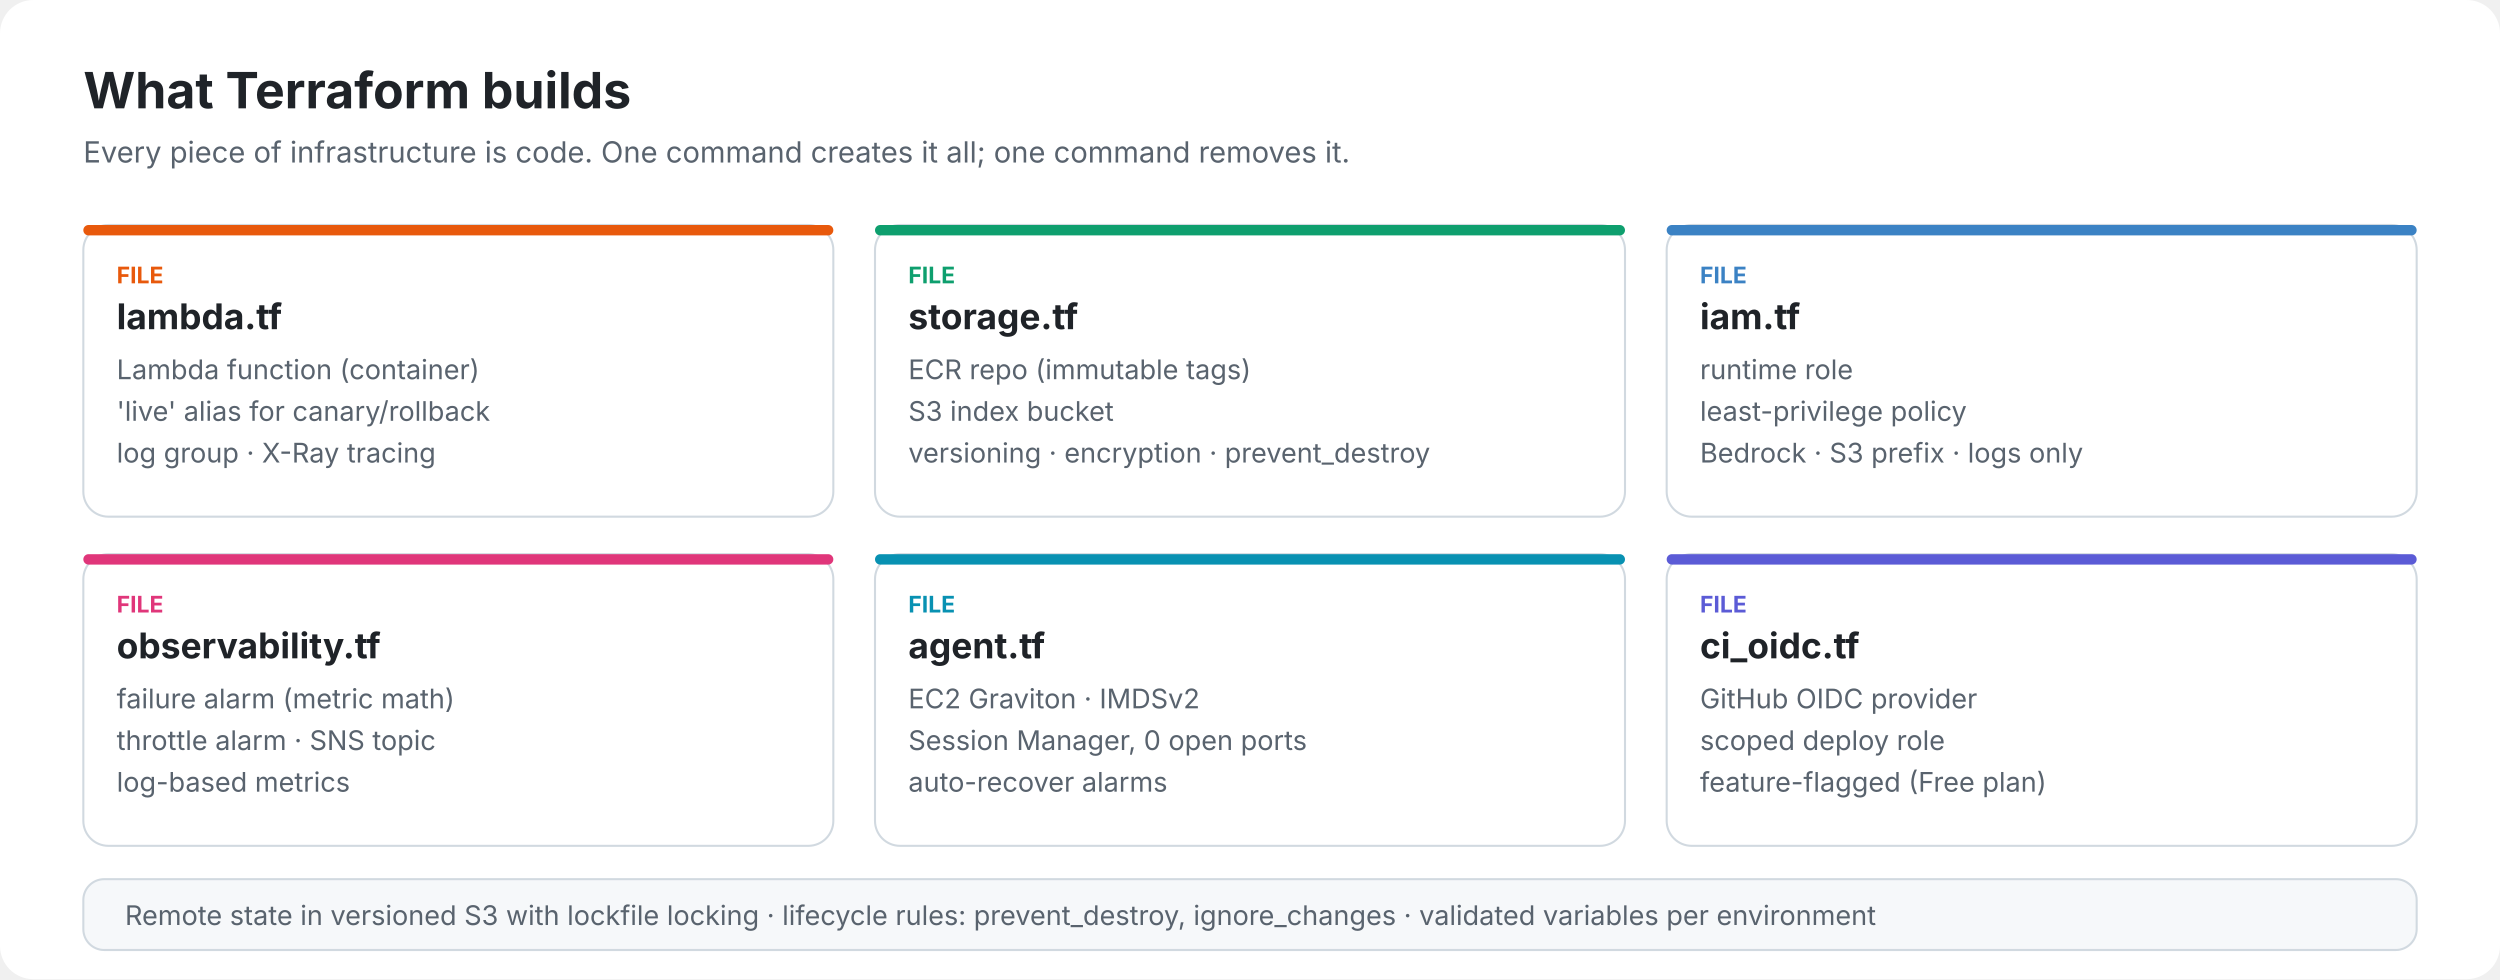
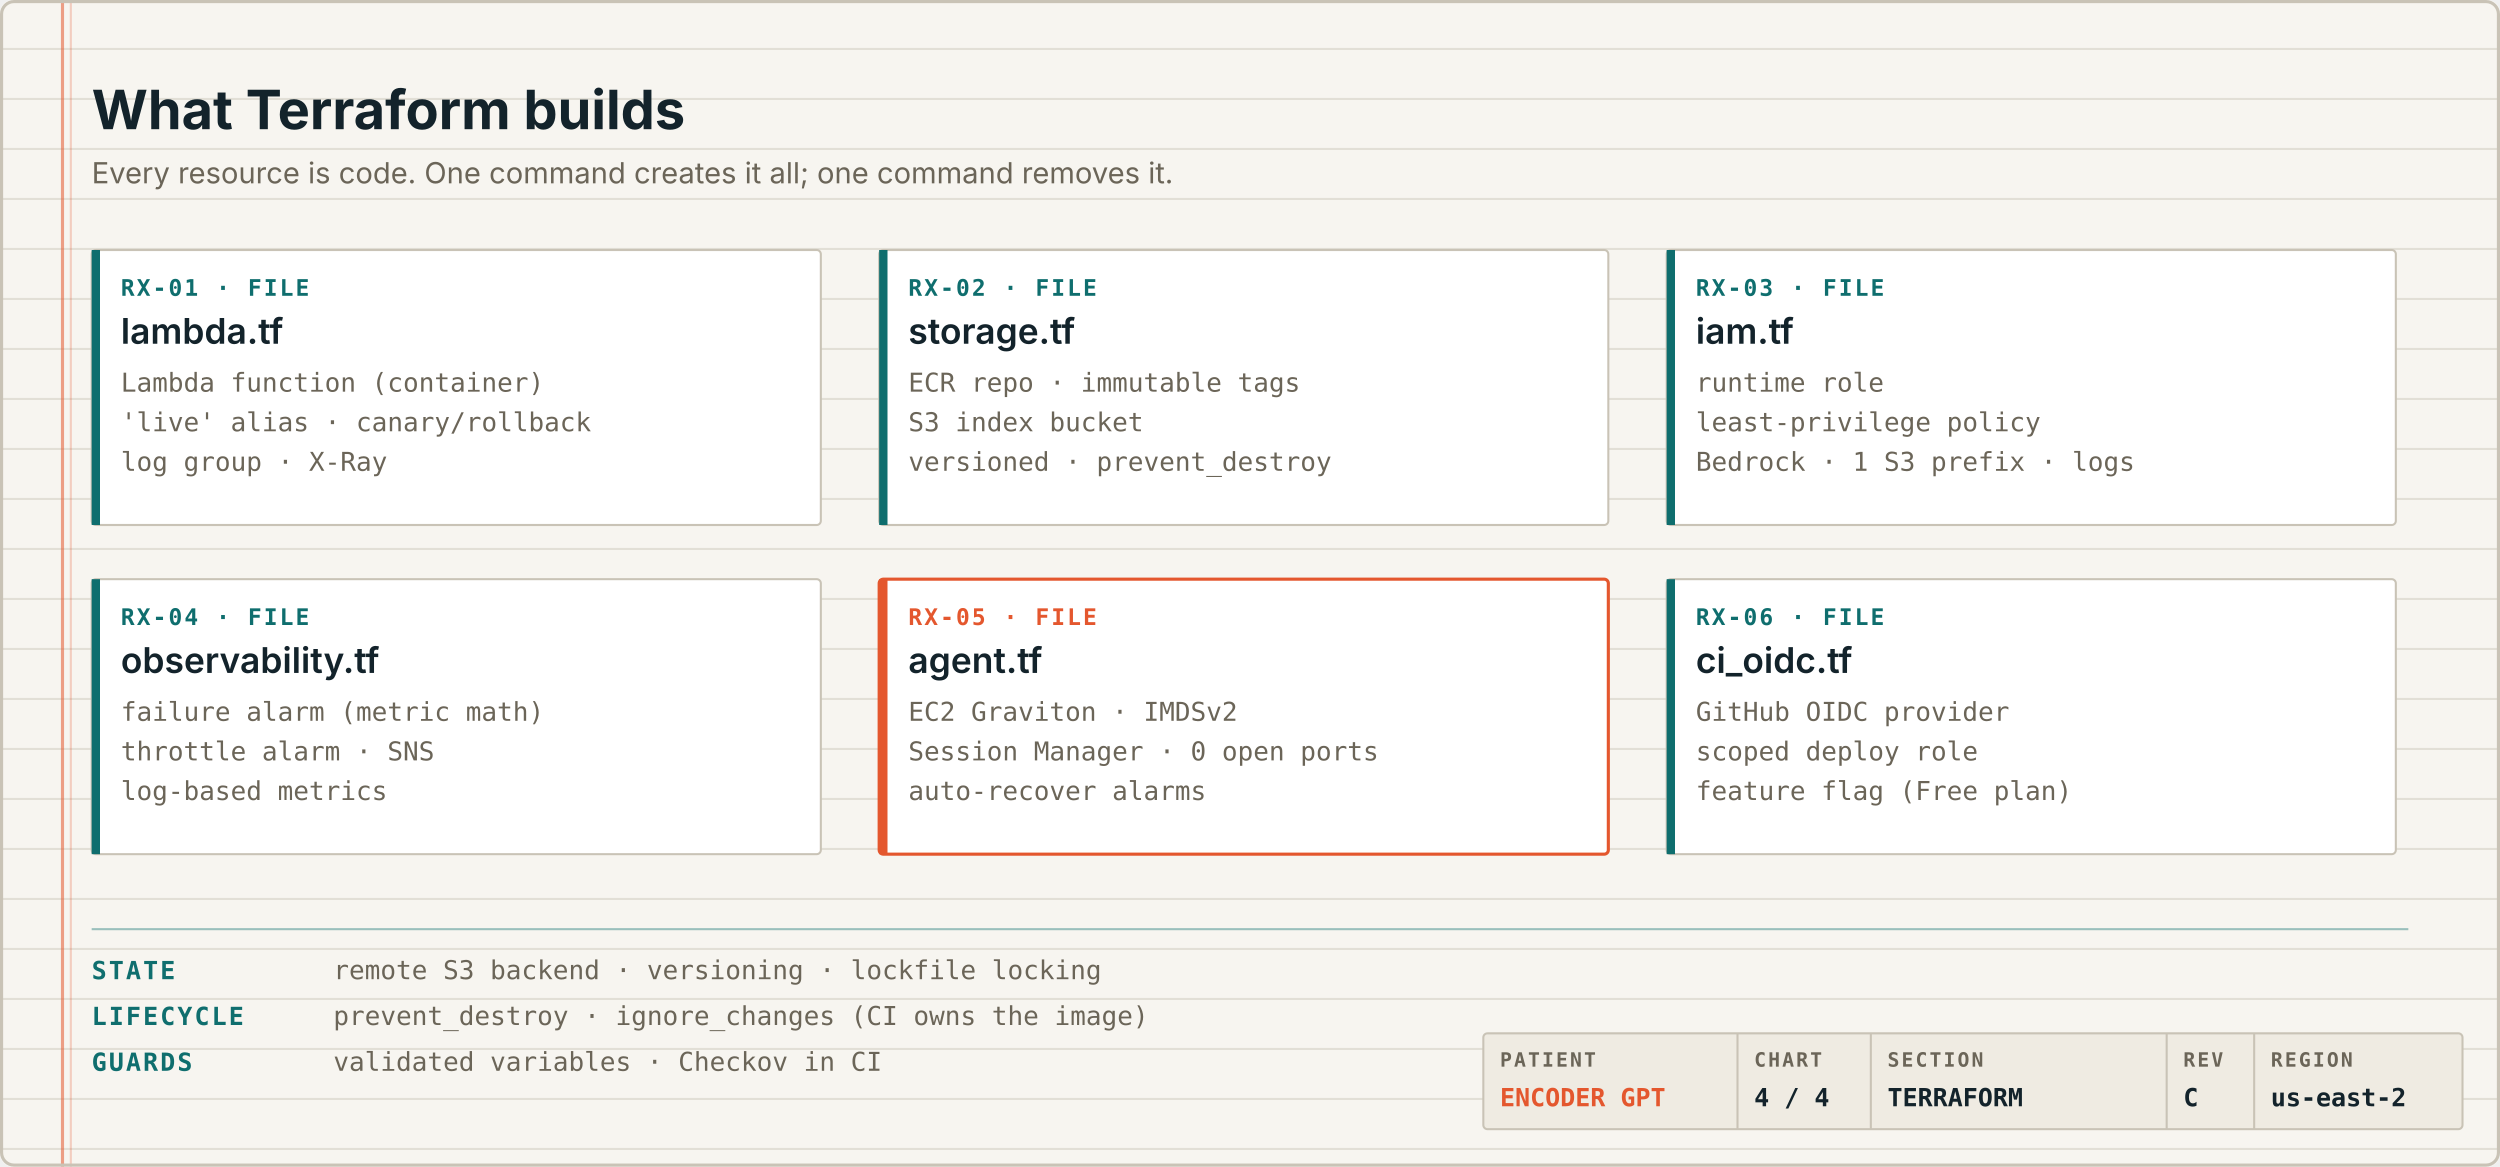
- <svg xmlns="http://www.w3.org/2000/svg" width="1200" height="470" viewBox="0 0 1200 470" role="img">
-   <rect width="100%" height="100%" rx="16" fill="#ffffff" />
-   <text x="40" y="52" font-family="-apple-system, 'Segoe UI', Inter, Helvetica, Arial, sans-serif" font-size="24" font-weight="750" fill="#1f2328" text-anchor="start" opacity="1">What Terraform builds</text>
-   <text x="40" y="78" font-family="-apple-system, 'Segoe UI', Inter, Helvetica, Arial, sans-serif" font-size="14" font-weight="400" fill="#59636e" text-anchor="start" opacity="1">Every piece of infrastructure is code. One command creates it all; one command removes it.</text>
-   <rect x="40" y="108" width="360" height="140" rx="12" fill="#ffffff" stroke="#d1d9e0" stroke-width="1" opacity="1" />
-   <rect x="40" y="108" width="360" height="5" rx="2.5" fill="#e8590c" />
-   <text x="56" y="136" font-family="-apple-system, 'Segoe UI', Inter, Helvetica, Arial, sans-serif" font-size="11" font-weight="700" fill="#e8590c" text-anchor="start" opacity="1">FILE</text>
-   <text x="56" y="158" font-family="-apple-system, 'Segoe UI', Inter, Helvetica, Arial, sans-serif" font-size="17" font-weight="650" fill="#1f2328" text-anchor="start" opacity="1">lambda.tf</text>
-   <text x="56" y="182" font-family="-apple-system, 'Segoe UI', Inter, Helvetica, Arial, sans-serif" font-size="13" font-weight="400" fill="#59636e" text-anchor="start" opacity="1">Lambda function (container)</text>
-   <text x="56" y="202" font-family="-apple-system, 'Segoe UI', Inter, Helvetica, Arial, sans-serif" font-size="13" font-weight="400" fill="#59636e" text-anchor="start" opacity="1">'live' alias for canary/rollback</text>
-   <text x="56" y="222" font-family="-apple-system, 'Segoe UI', Inter, Helvetica, Arial, sans-serif" font-size="13" font-weight="400" fill="#59636e" text-anchor="start" opacity="1">log group · X-Ray tracing</text>
-   <rect x="420" y="108" width="360" height="140" rx="12" fill="#ffffff" stroke="#d1d9e0" stroke-width="1" opacity="1" />
-   <rect x="420" y="108" width="360" height="5" rx="2.5" fill="#0e9f6e" />
-   <text x="436" y="136" font-family="-apple-system, 'Segoe UI', Inter, Helvetica, Arial, sans-serif" font-size="11" font-weight="700" fill="#0e9f6e" text-anchor="start" opacity="1">FILE</text>
-   <text x="436" y="158" font-family="-apple-system, 'Segoe UI', Inter, Helvetica, Arial, sans-serif" font-size="17" font-weight="650" fill="#1f2328" text-anchor="start" opacity="1">storage.tf</text>
-   <text x="436" y="182" font-family="-apple-system, 'Segoe UI', Inter, Helvetica, Arial, sans-serif" font-size="13" font-weight="400" fill="#59636e" text-anchor="start" opacity="1">ECR repo (immutable tags)</text>
-   <text x="436" y="202" font-family="-apple-system, 'Segoe UI', Inter, Helvetica, Arial, sans-serif" font-size="13" font-weight="400" fill="#59636e" text-anchor="start" opacity="1">S3 index bucket</text>
-   <text x="436" y="222" font-family="-apple-system, 'Segoe UI', Inter, Helvetica, Arial, sans-serif" font-size="13" font-weight="400" fill="#59636e" text-anchor="start" opacity="1">versioning · encryption · prevent_destroy</text>
-   <rect x="800" y="108" width="360" height="140" rx="12" fill="#ffffff" stroke="#d1d9e0" stroke-width="1" opacity="1" />
-   <rect x="800" y="108" width="360" height="5" rx="2.5" fill="#3b82c4" />
-   <text x="816" y="136" font-family="-apple-system, 'Segoe UI', Inter, Helvetica, Arial, sans-serif" font-size="11" font-weight="700" fill="#3b82c4" text-anchor="start" opacity="1">FILE</text>
-   <text x="816" y="158" font-family="-apple-system, 'Segoe UI', Inter, Helvetica, Arial, sans-serif" font-size="17" font-weight="650" fill="#1f2328" text-anchor="start" opacity="1">iam.tf</text>
-   <text x="816" y="182" font-family="-apple-system, 'Segoe UI', Inter, Helvetica, Arial, sans-serif" font-size="13" font-weight="400" fill="#59636e" text-anchor="start" opacity="1">runtime role</text>
-   <text x="816" y="202" font-family="-apple-system, 'Segoe UI', Inter, Helvetica, Arial, sans-serif" font-size="13" font-weight="400" fill="#59636e" text-anchor="start" opacity="1">least-privilege policy</text>
-   <text x="816" y="222" font-family="-apple-system, 'Segoe UI', Inter, Helvetica, Arial, sans-serif" font-size="13" font-weight="400" fill="#59636e" text-anchor="start" opacity="1">Bedrock · S3 prefix · logs only</text>
-   <rect x="40" y="266" width="360" height="140" rx="12" fill="#ffffff" stroke="#d1d9e0" stroke-width="1" opacity="1" />
-   <rect x="40" y="266" width="360" height="5" rx="2.5" fill="#e0367a" />
-   <text x="56" y="294" font-family="-apple-system, 'Segoe UI', Inter, Helvetica, Arial, sans-serif" font-size="11" font-weight="700" fill="#e0367a" text-anchor="start" opacity="1">FILE</text>
-   <text x="56" y="316" font-family="-apple-system, 'Segoe UI', Inter, Helvetica, Arial, sans-serif" font-size="17" font-weight="650" fill="#1f2328" text-anchor="start" opacity="1">observability.tf</text>
-   <text x="56" y="340" font-family="-apple-system, 'Segoe UI', Inter, Helvetica, Arial, sans-serif" font-size="13" font-weight="400" fill="#59636e" text-anchor="start" opacity="1">failure alarm (metric math)</text>
-   <text x="56" y="360" font-family="-apple-system, 'Segoe UI', Inter, Helvetica, Arial, sans-serif" font-size="13" font-weight="400" fill="#59636e" text-anchor="start" opacity="1">throttle alarm · SNS topic</text>
-   <text x="56" y="380" font-family="-apple-system, 'Segoe UI', Inter, Helvetica, Arial, sans-serif" font-size="13" font-weight="400" fill="#59636e" text-anchor="start" opacity="1">log-based metrics</text>
-   <rect x="420" y="266" width="360" height="140" rx="12" fill="#ffffff" stroke="#d1d9e0" stroke-width="1" opacity="1" />
-   <rect x="420" y="266" width="360" height="5" rx="2.5" fill="#0891b2" />
-   <text x="436" y="294" font-family="-apple-system, 'Segoe UI', Inter, Helvetica, Arial, sans-serif" font-size="11" font-weight="700" fill="#0891b2" text-anchor="start" opacity="1">FILE</text>
-   <text x="436" y="316" font-family="-apple-system, 'Segoe UI', Inter, Helvetica, Arial, sans-serif" font-size="17" font-weight="650" fill="#1f2328" text-anchor="start" opacity="1">agent.tf</text>
-   <text x="436" y="340" font-family="-apple-system, 'Segoe UI', Inter, Helvetica, Arial, sans-serif" font-size="13" font-weight="400" fill="#59636e" text-anchor="start" opacity="1">EC2 Graviton · IMDSv2</text>
-   <text x="436" y="360" font-family="-apple-system, 'Segoe UI', Inter, Helvetica, Arial, sans-serif" font-size="13" font-weight="400" fill="#59636e" text-anchor="start" opacity="1">Session Manager, 0 open ports</text>
-   <text x="436" y="380" font-family="-apple-system, 'Segoe UI', Inter, Helvetica, Arial, sans-serif" font-size="13" font-weight="400" fill="#59636e" text-anchor="start" opacity="1">auto-recover alarms</text>
-   <rect x="800" y="266" width="360" height="140" rx="12" fill="#ffffff" stroke="#d1d9e0" stroke-width="1" opacity="1" />
-   <rect x="800" y="266" width="360" height="5" rx="2.5" fill="#5b5bd6" />
-   <text x="816" y="294" font-family="-apple-system, 'Segoe UI', Inter, Helvetica, Arial, sans-serif" font-size="11" font-weight="700" fill="#5b5bd6" text-anchor="start" opacity="1">FILE</text>
-   <text x="816" y="316" font-family="-apple-system, 'Segoe UI', Inter, Helvetica, Arial, sans-serif" font-size="17" font-weight="650" fill="#1f2328" text-anchor="start" opacity="1">ci_oidc.tf</text>
-   <text x="816" y="340" font-family="-apple-system, 'Segoe UI', Inter, Helvetica, Arial, sans-serif" font-size="13" font-weight="400" fill="#59636e" text-anchor="start" opacity="1">GitHub OIDC provider</text>
-   <text x="816" y="360" font-family="-apple-system, 'Segoe UI', Inter, Helvetica, Arial, sans-serif" font-size="13" font-weight="400" fill="#59636e" text-anchor="start" opacity="1">scoped deploy role</text>
-   <text x="816" y="380" font-family="-apple-system, 'Segoe UI', Inter, Helvetica, Arial, sans-serif" font-size="13" font-weight="400" fill="#59636e" text-anchor="start" opacity="1">feature-flagged (Free plan)</text>
-   <rect x="40" y="422" width="1120" height="34" rx="10" fill="#f6f8fa" stroke="#d1d9e0" stroke-width="1" opacity="1" />
-   <text x="60" y="444" font-family="-apple-system, 'Segoe UI', Inter, Helvetica, Arial, sans-serif" font-size="13" font-weight="400" fill="#59636e" text-anchor="start" opacity="1">Remote state in versioned S3 with lockfile locking  ·  lifecycle rules: prevent_destroy, ignore_changes  ·  validated variables per environment</text>
+ <svg xmlns="http://www.w3.org/2000/svg" width="1200" height="560" viewBox="0 0 1200 560" role="img">
+   <defs>
+     <pattern id="ruled" width="1200" height="24" patternUnits="userSpaceOnUse">
+       <path d="M0 23.5 L1200 23.5" stroke="#C9C3B6" stroke-opacity="0.45" stroke-width="1" />
+     </pattern>
+     <marker id="ar" viewBox="0 0 10 10" refX="9" refY="5" markerWidth="7" markerHeight="7" orient="auto-start-reverse">
+       <path d="M0,0 L10,5 L0,10 z" fill="#0F6E6E" />
+     </marker>
+     <marker id="aa" viewBox="0 0 10 10" refX="9" refY="5" markerWidth="7" markerHeight="7" orient="auto-start-reverse">
+       <path d="M0,0 L10,5 L0,10 z" fill="#E4572E" />
+     </marker>
+     <marker id="ag" viewBox="0 0 10 10" refX="9" refY="5" markerWidth="7" markerHeight="7" orient="auto-start-reverse">
+       <path d="M0,0 L10,5 L0,10 z" fill="#1E7F45" />
+     </marker>
+     <marker id="ab" viewBox="0 0 10 10" refX="9" refY="5" markerWidth="7" markerHeight="7" orient="auto-start-reverse">
+       <path d="M0,0 L10,5 L0,10 z" fill="#C0392B" />
+     </marker>
+   </defs>
+   <rect width="1200" height="560" rx="6" fill="#F7F5F0" />
+   <rect x="0" y="0" width="1200" height="560" rx="6" fill="url(#ruled)" />
+   <line x1="30" y1="0" x2="30" y2="560" stroke="#E4572E" stroke-opacity="0.55" stroke-width="1.5" />
+   <line x1="34" y1="0" x2="34" y2="560" stroke="#E4572E" stroke-opacity="0.25" stroke-width="1" />
+   <rect x="0.75" y="0.75" width="1198.5" height="558.5" rx="6" fill="none" stroke="#C9C3B6" stroke-width="1.5" />
+   <text x="44" y="62" font-family="-apple-system, 'Segoe UI', Inter, Helvetica, Arial, sans-serif" font-size="26" font-weight="650" fill="#13232B" text-anchor="start">What Terraform builds</text>
+   <text x="44" y="88" font-family="-apple-system, 'Segoe UI', Inter, Helvetica, Arial, sans-serif" font-size="14" font-weight="400" fill="#6B6558" text-anchor="start">Every resource is code. One command creates it all; one command removes it.</text>
+   <rect x="44" y="120" width="350" height="132" rx="2" fill="#FFFFFF" stroke="#C9C3B6" stroke-width="1" />
+   <rect x="44" y="120" width="4" height="132" fill="#0F6E6E" />
+   <text x="58" y="142" font-family="ui-monospace, 'SF Mono', 'JetBrains Mono', Menlo, Consolas, monospace" font-size="11" font-weight="600" letter-spacing="1" fill="#0F6E6E" text-anchor="start">RX-01 · FILE</text>
+   <text x="58" y="165" font-family="-apple-system, 'Segoe UI', Inter, Helvetica, Arial, sans-serif" font-size="17" font-weight="600" fill="#13232B" text-anchor="start">lambda.tf</text>
+   <text x="58" y="188" font-family="ui-monospace, 'SF Mono', 'JetBrains Mono', Menlo, Consolas, monospace" font-size="12.5" font-weight="400" fill="#6B6558" text-anchor="start">Lambda function (container)</text>
+   <text x="58" y="207" font-family="ui-monospace, 'SF Mono', 'JetBrains Mono', Menlo, Consolas, monospace" font-size="12.5" font-weight="400" fill="#6B6558" text-anchor="start">'live' alias · canary/rollback</text>
+   <text x="58" y="226" font-family="ui-monospace, 'SF Mono', 'JetBrains Mono', Menlo, Consolas, monospace" font-size="12.5" font-weight="400" fill="#6B6558" text-anchor="start">log group · X-Ray</text>
+   <rect x="422" y="120" width="350" height="132" rx="2" fill="#FFFFFF" stroke="#C9C3B6" stroke-width="1" />
+   <rect x="422" y="120" width="4" height="132" fill="#0F6E6E" />
+   <text x="436" y="142" font-family="ui-monospace, 'SF Mono', 'JetBrains Mono', Menlo, Consolas, monospace" font-size="11" font-weight="600" letter-spacing="1" fill="#0F6E6E" text-anchor="start">RX-02 · FILE</text>
+   <text x="436" y="165" font-family="-apple-system, 'Segoe UI', Inter, Helvetica, Arial, sans-serif" font-size="17" font-weight="600" fill="#13232B" text-anchor="start">storage.tf</text>
+   <text x="436" y="188" font-family="ui-monospace, 'SF Mono', 'JetBrains Mono', Menlo, Consolas, monospace" font-size="12.5" font-weight="400" fill="#6B6558" text-anchor="start">ECR repo · immutable tags</text>
+   <text x="436" y="207" font-family="ui-monospace, 'SF Mono', 'JetBrains Mono', Menlo, Consolas, monospace" font-size="12.5" font-weight="400" fill="#6B6558" text-anchor="start">S3 index bucket</text>
+   <text x="436" y="226" font-family="ui-monospace, 'SF Mono', 'JetBrains Mono', Menlo, Consolas, monospace" font-size="12.5" font-weight="400" fill="#6B6558" text-anchor="start">versioned · prevent_destroy</text>
+   <rect x="800" y="120" width="350" height="132" rx="2" fill="#FFFFFF" stroke="#C9C3B6" stroke-width="1" />
+   <rect x="800" y="120" width="4" height="132" fill="#0F6E6E" />
+   <text x="814" y="142" font-family="ui-monospace, 'SF Mono', 'JetBrains Mono', Menlo, Consolas, monospace" font-size="11" font-weight="600" letter-spacing="1" fill="#0F6E6E" text-anchor="start">RX-03 · FILE</text>
+   <text x="814" y="165" font-family="-apple-system, 'Segoe UI', Inter, Helvetica, Arial, sans-serif" font-size="17" font-weight="600" fill="#13232B" text-anchor="start">iam.tf</text>
+   <text x="814" y="188" font-family="ui-monospace, 'SF Mono', 'JetBrains Mono', Menlo, Consolas, monospace" font-size="12.5" font-weight="400" fill="#6B6558" text-anchor="start">runtime role</text>
+   <text x="814" y="207" font-family="ui-monospace, 'SF Mono', 'JetBrains Mono', Menlo, Consolas, monospace" font-size="12.5" font-weight="400" fill="#6B6558" text-anchor="start">least-privilege policy</text>
+   <text x="814" y="226" font-family="ui-monospace, 'SF Mono', 'JetBrains Mono', Menlo, Consolas, monospace" font-size="12.5" font-weight="400" fill="#6B6558" text-anchor="start">Bedrock · 1 S3 prefix · logs</text>
+   <rect x="44" y="278" width="350" height="132" rx="2" fill="#FFFFFF" stroke="#C9C3B6" stroke-width="1" />
+   <rect x="44" y="278" width="4" height="132" fill="#0F6E6E" />
+   <text x="58" y="300" font-family="ui-monospace, 'SF Mono', 'JetBrains Mono', Menlo, Consolas, monospace" font-size="11" font-weight="600" letter-spacing="1" fill="#0F6E6E" text-anchor="start">RX-04 · FILE</text>
+   <text x="58" y="323" font-family="-apple-system, 'Segoe UI', Inter, Helvetica, Arial, sans-serif" font-size="17" font-weight="600" fill="#13232B" text-anchor="start">observability.tf</text>
+   <text x="58" y="346" font-family="ui-monospace, 'SF Mono', 'JetBrains Mono', Menlo, Consolas, monospace" font-size="12.5" font-weight="400" fill="#6B6558" text-anchor="start">failure alarm (metric math)</text>
+   <text x="58" y="365" font-family="ui-monospace, 'SF Mono', 'JetBrains Mono', Menlo, Consolas, monospace" font-size="12.5" font-weight="400" fill="#6B6558" text-anchor="start">throttle alarm · SNS</text>
+   <text x="58" y="384" font-family="ui-monospace, 'SF Mono', 'JetBrains Mono', Menlo, Consolas, monospace" font-size="12.5" font-weight="400" fill="#6B6558" text-anchor="start">log-based metrics</text>
+   <rect x="422" y="278" width="350" height="132" rx="2" fill="#FFFFFF" stroke="#E4572E" stroke-width="1.5" />
+   <rect x="422" y="278" width="4" height="132" fill="#E4572E" />
+   <text x="436" y="300" font-family="ui-monospace, 'SF Mono', 'JetBrains Mono', Menlo, Consolas, monospace" font-size="11" font-weight="600" letter-spacing="1" fill="#E4572E" text-anchor="start">RX-05 · FILE</text>
+   <text x="436" y="323" font-family="-apple-system, 'Segoe UI', Inter, Helvetica, Arial, sans-serif" font-size="17" font-weight="600" fill="#13232B" text-anchor="start">agent.tf</text>
+   <text x="436" y="346" font-family="ui-monospace, 'SF Mono', 'JetBrains Mono', Menlo, Consolas, monospace" font-size="12.5" font-weight="400" fill="#6B6558" text-anchor="start">EC2 Graviton · IMDSv2</text>
+   <text x="436" y="365" font-family="ui-monospace, 'SF Mono', 'JetBrains Mono', Menlo, Consolas, monospace" font-size="12.5" font-weight="400" fill="#6B6558" text-anchor="start">Session Manager · 0 open ports</text>
+   <text x="436" y="384" font-family="ui-monospace, 'SF Mono', 'JetBrains Mono', Menlo, Consolas, monospace" font-size="12.5" font-weight="400" fill="#6B6558" text-anchor="start">auto-recover alarms</text>
+   <rect x="800" y="278" width="350" height="132" rx="2" fill="#FFFFFF" stroke="#C9C3B6" stroke-width="1" />
+   <rect x="800" y="278" width="4" height="132" fill="#0F6E6E" />
+   <text x="814" y="300" font-family="ui-monospace, 'SF Mono', 'JetBrains Mono', Menlo, Consolas, monospace" font-size="11" font-weight="600" letter-spacing="1" fill="#0F6E6E" text-anchor="start">RX-06 · FILE</text>
+   <text x="814" y="323" font-family="-apple-system, 'Segoe UI', Inter, Helvetica, Arial, sans-serif" font-size="17" font-weight="600" fill="#13232B" text-anchor="start">ci_oidc.tf</text>
+   <text x="814" y="346" font-family="ui-monospace, 'SF Mono', 'JetBrains Mono', Menlo, Consolas, monospace" font-size="12.5" font-weight="400" fill="#6B6558" text-anchor="start">GitHub OIDC provider</text>
+   <text x="814" y="365" font-family="ui-monospace, 'SF Mono', 'JetBrains Mono', Menlo, Consolas, monospace" font-size="12.5" font-weight="400" fill="#6B6558" text-anchor="start">scoped deploy role</text>
+   <text x="814" y="384" font-family="ui-monospace, 'SF Mono', 'JetBrains Mono', Menlo, Consolas, monospace" font-size="12.5" font-weight="400" fill="#6B6558" text-anchor="start">feature flag (Free plan)</text>
+   <line x1="44" y1="446" x2="1156" y2="446" stroke="#0F6E6E" stroke-opacity="0.4" />
+   <text x="44" y="470" font-family="ui-monospace, 'SF Mono', 'JetBrains Mono', Menlo, Consolas, monospace" font-size="12" font-weight="700" letter-spacing="1" fill="#0F6E6E" text-anchor="start">STATE</text>
+   <text x="160" y="470" font-family="ui-monospace, 'SF Mono', 'JetBrains Mono', Menlo, Consolas, monospace" font-size="12.5" font-weight="400" fill="#6B6558" text-anchor="start">remote S3 backend · versioning · lockfile locking</text>
+   <text x="44" y="492" font-family="ui-monospace, 'SF Mono', 'JetBrains Mono', Menlo, Consolas, monospace" font-size="12" font-weight="700" letter-spacing="1" fill="#0F6E6E" text-anchor="start">LIFECYCLE</text>
+   <text x="160" y="492" font-family="ui-monospace, 'SF Mono', 'JetBrains Mono', Menlo, Consolas, monospace" font-size="12.5" font-weight="400" fill="#6B6558" text-anchor="start">prevent_destroy · ignore_changes (CI owns the image)</text>
+   <text x="44" y="514" font-family="ui-monospace, 'SF Mono', 'JetBrains Mono', Menlo, Consolas, monospace" font-size="12" font-weight="700" letter-spacing="1" fill="#0F6E6E" text-anchor="start">GUARDS</text>
+   <text x="160" y="514" font-family="ui-monospace, 'SF Mono', 'JetBrains Mono', Menlo, Consolas, monospace" font-size="12.5" font-weight="400" fill="#6B6558" text-anchor="start">validated variables · Checkov in CI</text>
+   <rect x="712" y="496" width="470" height="46" rx="2" fill="#EFEBE2" stroke="#C9C3B6" />
+   <text x="720" y="512" font-family="ui-monospace, 'SF Mono', 'JetBrains Mono', Menlo, Consolas, monospace" font-size="9.5" font-weight="600" letter-spacing="1" fill="#6B6558" text-anchor="start">PATIENT</text>
+   <text x="720" y="531" font-family="ui-monospace, 'SF Mono', 'JetBrains Mono', Menlo, Consolas, monospace" font-size="12" font-weight="700" fill="#E4572E" text-anchor="start">ENCODER GPT</text>
+   <line x1="834" y1="496" x2="834" y2="542" stroke="#C9C3B6" />
+   <text x="842" y="512" font-family="ui-monospace, 'SF Mono', 'JetBrains Mono', Menlo, Consolas, monospace" font-size="9.5" font-weight="600" letter-spacing="1" fill="#6B6558" text-anchor="start">CHART</text>
+   <text x="842" y="531" font-family="ui-monospace, 'SF Mono', 'JetBrains Mono', Menlo, Consolas, monospace" font-size="12" font-weight="700" fill="#13232B" text-anchor="start">4 / 4</text>
+   <line x1="898" y1="496" x2="898" y2="542" stroke="#C9C3B6" />
+   <text x="906" y="512" font-family="ui-monospace, 'SF Mono', 'JetBrains Mono', Menlo, Consolas, monospace" font-size="9.5" font-weight="600" letter-spacing="1" fill="#6B6558" text-anchor="start">SECTION</text>
+   <text x="906" y="531" font-family="ui-monospace, 'SF Mono', 'JetBrains Mono', Menlo, Consolas, monospace" font-size="12" font-weight="700" fill="#13232B" text-anchor="start">TERRAFORM</text>
+   <line x1="1040" y1="496" x2="1040" y2="542" stroke="#C9C3B6" />
+   <text x="1048" y="512" font-family="ui-monospace, 'SF Mono', 'JetBrains Mono', Menlo, Consolas, monospace" font-size="9.5" font-weight="600" letter-spacing="1" fill="#6B6558" text-anchor="start">REV</text>
+   <text x="1048" y="531" font-family="ui-monospace, 'SF Mono', 'JetBrains Mono', Menlo, Consolas, monospace" font-size="12" font-weight="700" fill="#13232B" text-anchor="start">C</text>
+   <line x1="1082" y1="496" x2="1082" y2="542" stroke="#C9C3B6" />
+   <text x="1090" y="512" font-family="ui-monospace, 'SF Mono', 'JetBrains Mono', Menlo, Consolas, monospace" font-size="9.5" font-weight="600" letter-spacing="1" fill="#6B6558" text-anchor="start">REGION</text>
+   <text x="1090" y="531" font-family="ui-monospace, 'SF Mono', 'JetBrains Mono', Menlo, Consolas, monospace" font-size="12" font-weight="700" fill="#13232B" text-anchor="start">us-east-2</text>
</svg>
